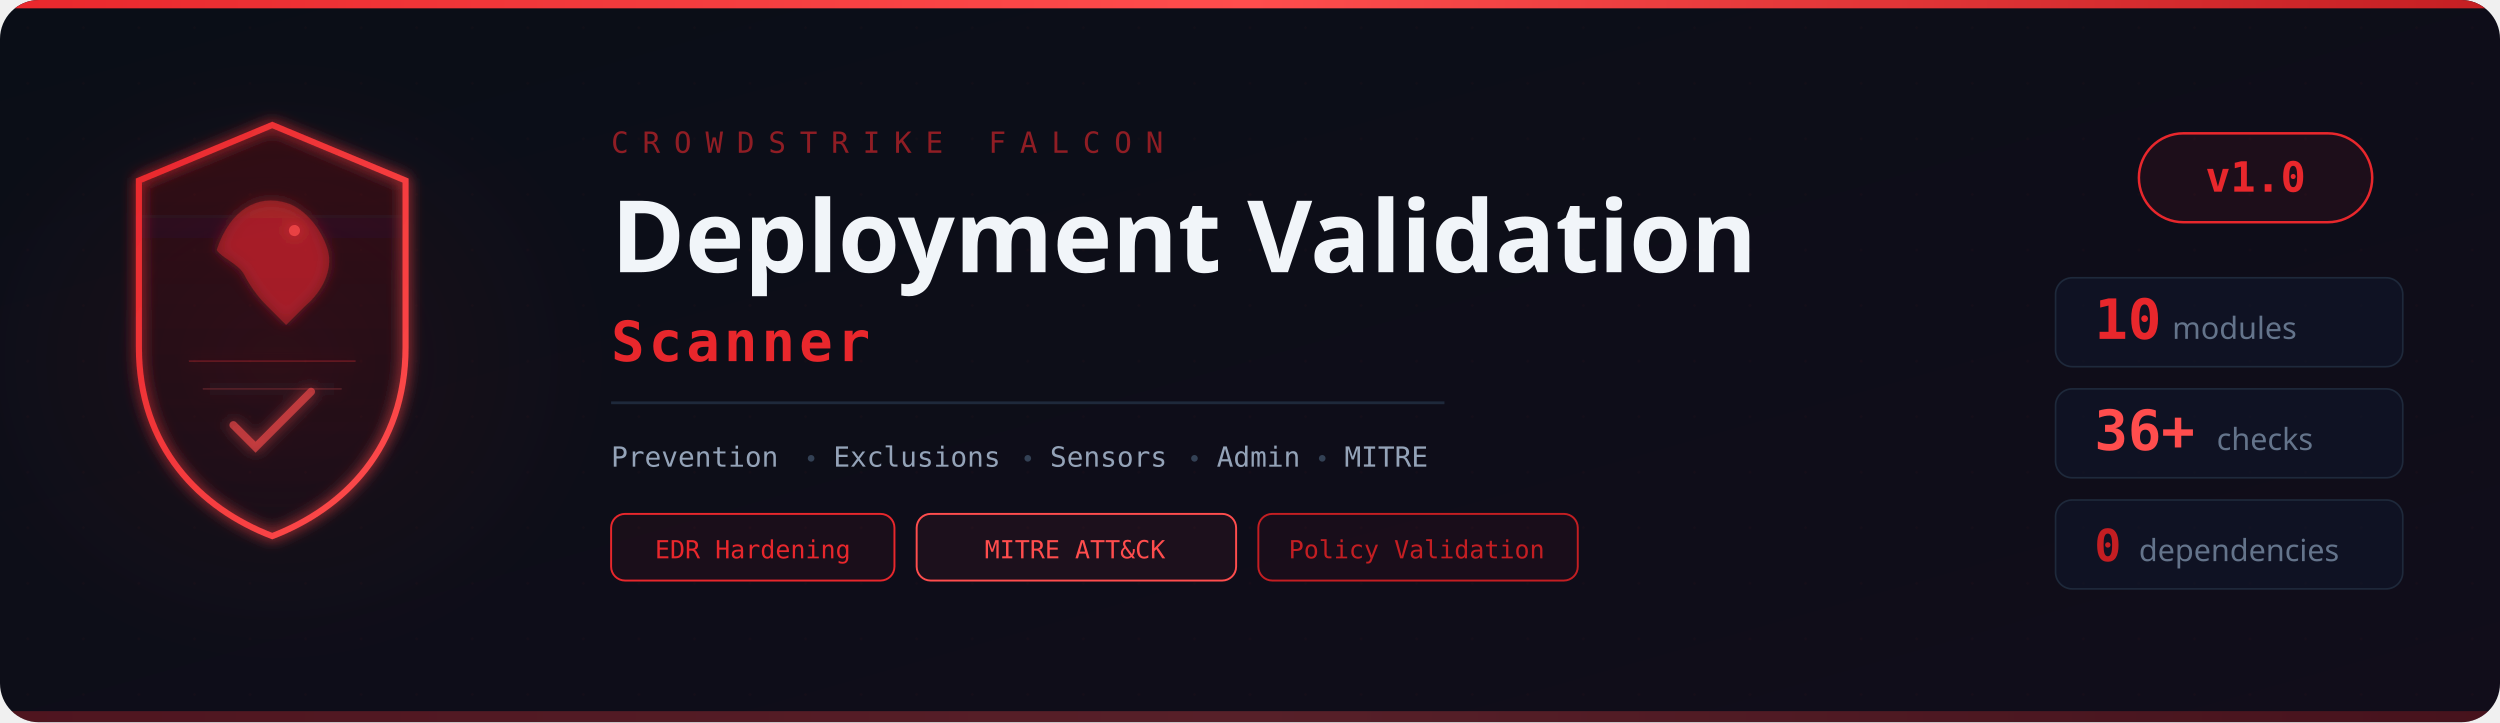
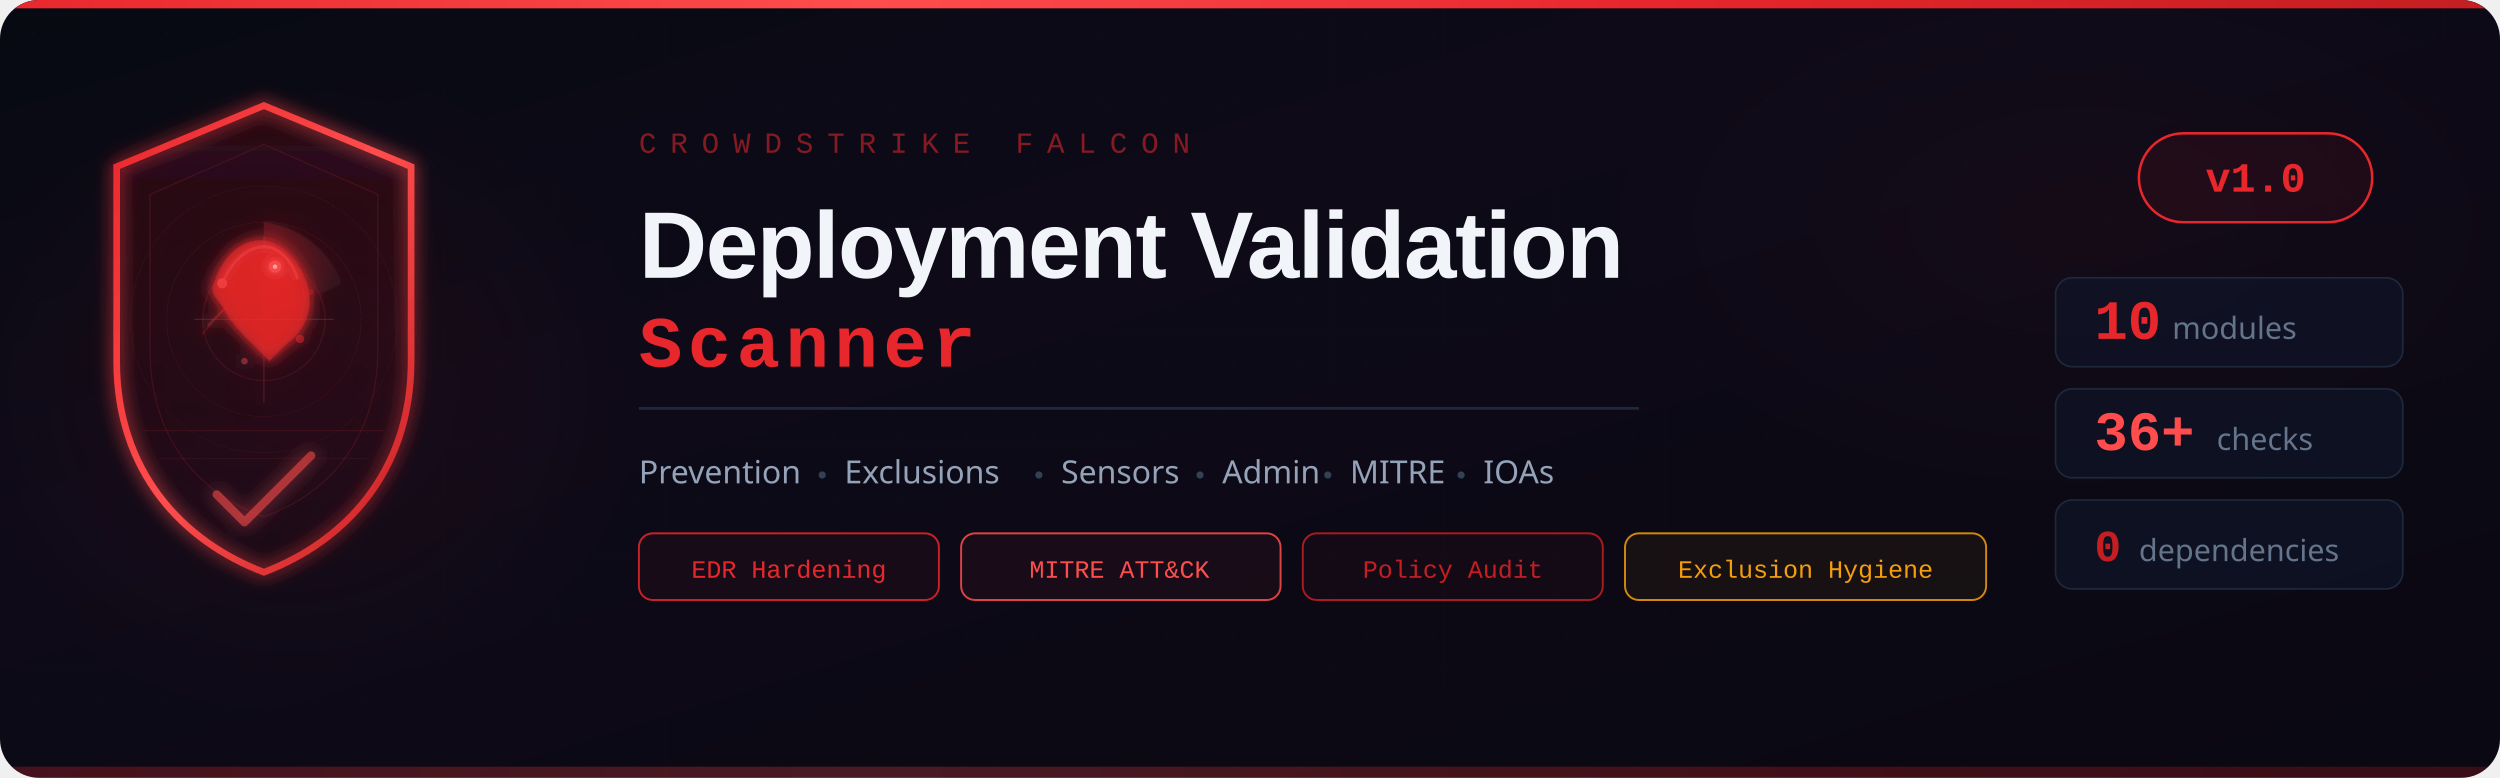
- <svg xmlns="http://www.w3.org/2000/svg" viewBox="0 0 900 260">
+ <svg xmlns="http://www.w3.org/2000/svg" viewBox="0 0 900 280">
  <defs>
    <linearGradient id="bg" x1="0%" y1="0%" x2="100%" y2="100%">
-       <stop offset="0%" style="stop-color:#0a0e17" />
-       <stop offset="100%" style="stop-color:#110d1a" />
+       <stop offset="0%" style="stop-color:#070a12" />
+       <stop offset="35%" style="stop-color:#0e0a18" />
+       <stop offset="100%" style="stop-color:#0a0812" />
    </linearGradient>
    <linearGradient id="topBar" x1="0%" y1="0%" x2="100%" y2="0%">
+       <stop offset="0%" style="stop-color:#e8272c" />
+       <stop offset="35%" style="stop-color:#ff4d4d" />
+       <stop offset="65%" style="stop-color:#e8272c" />
+       <stop offset="100%" style="stop-color:#c41e22" />
+     </linearGradient>
+     <linearGradient id="shieldStroke" x1="0%" y1="0%" x2="100%" y2="100%">
      <stop offset="0%" style="stop-color:#e8272c" />
      <stop offset="50%" style="stop-color:#ff4d4d" />
      <stop offset="100%" style="stop-color:#c41e22" />
    </linearGradient>
-     <linearGradient id="sg" x1="0%" y1="0%" x2="100%" y2="100%">
-       <stop offset="0%" style="stop-color:#e8272c" />
-       <stop offset="100%" style="stop-color:#ff4d4d" />
-     </linearGradient>
-     <linearGradient id="sf" x1="50%" y1="0%" x2="50%" y2="100%">
-       <stop offset="0%" style="stop-color:#e8272c;stop-opacity:0.08" />
+     <linearGradient id="shieldFill" x1="50%" y1="0%" x2="50%" y2="100%">
+       <stop offset="0%" style="stop-color:#e8272c;stop-opacity:0.07" />
      <stop offset="100%" style="stop-color:#e8272c;stop-opacity:0.01" />
    </linearGradient>
+     <linearGradient id="radarSweep" x1="0%" y1="0%" x2="100%" y2="100%">
+       <stop offset="0%" style="stop-color:#e8272c;stop-opacity:0.2" />
+       <stop offset="100%" style="stop-color:#e8272c;stop-opacity:0" />
+     </linearGradient>
    <radialGradient id="glow" cx="50%" cy="50%" r="50%">
-       <stop offset="0%" style="stop-color:#e8272c;stop-opacity:0.07" />
+       <stop offset="0%" style="stop-color:#e8272c;stop-opacity:0.06" />
      <stop offset="100%" style="stop-color:#e8272c;stop-opacity:0" />
    </radialGradient>
-     <pattern id="dots" x="0" y="0" width="20" height="20" patternUnits="userSpaceOnUse">
-       <circle cx="10" cy="10" r="0.5" fill="#e8272c" opacity="0.03" />
+     <radialGradient id="glow2" cx="50%" cy="50%" r="50%">
+       <stop offset="0%" style="stop-color:#ff4d4d;stop-opacity:0.03" />
+       <stop offset="100%" style="stop-color:#ff4d4d;stop-opacity:0" />
+     </radialGradient>
+     <pattern id="dots" x="0" y="0" width="24" height="24" patternUnits="userSpaceOnUse">
+       <circle cx="12" cy="12" r="0.4" fill="#e8272c" opacity="0.035" />
    </pattern>
-     <filter id="gl">
-       <feGaussianBlur stdDeviation="2.5" result="b" />
+     <pattern id="grid" x="0" y="0" width="40" height="40" patternUnits="userSpaceOnUse">
+       <line x1="0" y1="40" x2="40" y2="40" stroke="#e8272c" stroke-width="0.15" opacity="0.04" />
+       <line x1="40" y1="0" x2="40" y2="40" stroke="#e8272c" stroke-width="0.15" opacity="0.04" />
+     </pattern>
+     <filter id="softGlow">
+       <feGaussianBlur stdDeviation="3" result="b" />
+       <feMerge>
+         <feMergeNode in="b" />
+         <feMergeNode in="SourceGraphic" />
+       </feMerge>
+     </filter>
+     <filter id="innerGlow">
+       <feGaussianBlur stdDeviation="1.5" result="b" />
      <feMerge>
        <feMergeNode in="b" />
        <feMergeNode in="SourceGraphic" />
      </feMerge>
    </filter>
    <clipPath id="clip">
-       <rect width="900" height="260" rx="14" />
+       <rect width="900" height="280" rx="14" />
    </clipPath>
  </defs>
-   <rect width="900" height="260" rx="14" fill="url(#bg)" />
-   <rect width="900" height="260" rx="14" fill="url(#dots)" />
+   <rect width="900" height="280" rx="14" fill="url(#bg)" />
+   <rect width="900" height="280" rx="14" fill="url(#dots)" clip-path="url(#clip)" />
+   <rect width="900" height="280" rx="14" fill="url(#grid)" clip-path="url(#clip)" />
  <rect width="900" height="3" rx="1.5" fill="url(#topBar)" clip-path="url(#clip)" />
-   <ellipse cx="100" cy="130" rx="120" ry="110" fill="url(#glow)" />
-   <g transform="translate(38, 35)" filter="url(#gl)">
-     <path d="M60 10 L108 30 L108 90 C108 126 86 148 60 158 C34 148 12 126 12 90 L12 30 Z" fill="url(#sf)" stroke="url(#sg)" stroke-width="2.2" />
-     <path d="M40 55 C45 40 55 35 65 38 C72 40 78 48 80 55 C82 62 78 70 72 75 L65 82 L58 75 C55 72 52 68 50 64 C48 60 42 58 40 55 Z" fill="#e8272c" opacity="0.4" />
-     <circle cx="68" cy="48" r="2" fill="#ff4d4d" opacity="0.7" />
-     <line x1="30" y1="95" x2="90" y2="95" stroke="#e8272c" stroke-width="0.6" opacity="0.3" />
-     <line x1="35" y1="105" x2="85" y2="105" stroke="#ff4d4d" stroke-width="0.6" opacity="0.2" />
-     <path d="M46 118 L54 126 L74 106" fill="none" stroke="#ff4d4d" stroke-width="2.8" stroke-linecap="round" opacity="0.6" />
+   <ellipse cx="105" cy="140" rx="130" ry="120" fill="url(#glow)" />
+   <ellipse cx="750" cy="80" rx="180" ry="100" fill="url(#glow2)" />
+   <g transform="translate(30, 30)" filter="url(#softGlow)">
+     <path d="M65 8 L118 30 L118 100 C118 140 94 165 65 176 C36 165 12 140 12 100 L12 30 Z" fill="url(#shieldFill)" stroke="url(#shieldStroke)" stroke-width="2.4" />
+     <path d="M65 22 L106 40 L106 96 C106 128 88 148 65 156 C42 148 24 128 24 96 L24 40 Z" fill="none" stroke="#e8272c" stroke-width="0.4" opacity="0.15" />
+     <circle cx="65" cy="85" r="22" fill="none" stroke="#e8272c" stroke-width="0.5" opacity="0.12" />
+     <circle cx="65" cy="85" r="35" fill="none" stroke="#e8272c" stroke-width="0.3" opacity="0.08" />
+     <circle cx="65" cy="85" r="48" fill="none" stroke="#ff4d4d" stroke-width="0.2" opacity="0.05" />
+     <path d="M65 85 L65 50 A35 35 0 0 1 93 72 Z" fill="url(#radarSweep)" />
+     <line x1="40" y1="85" x2="90" y2="85" stroke="#ff4d4d" stroke-width="0.4" opacity="0.2" />
+     <line x1="65" y1="55" x2="65" y2="115" stroke="#ff4d4d" stroke-width="0.4" opacity="0.2" />
+     <g transform="translate(37, 52)" filter="url(#innerGlow)">
+       <path d="M10 20 C14 8 22 3 30 5 C36 7 42 14 44 22 C46 30 42 38 36 42 L30 48 L24 42 C20 38 16 34 14 30 C12 26 8 24 10 20 Z" fill="#e8272c" opacity="0.5" />
+       <path d="M14 18 C18 10 24 6 30 7 C34 8 38 12 40 18" fill="none" stroke="#ff4d4d" stroke-width="1" opacity="0.35" stroke-linecap="round" />
+       <circle cx="32" cy="14" r="2.2" fill="#ff4d4d" opacity="0.8" />
+       <circle cx="32" cy="14" r="0.8" fill="#fff" opacity="0.5" />
+       <path d="M15 28 L8 35" stroke="#e8272c" stroke-width="0.8" opacity="0.3" stroke-linecap="round" />
+       <path d="M13 30 L6 38" stroke="#c41e22" stroke-width="0.6" opacity="0.25" stroke-linecap="round" />
+     </g>
+     <circle cx="50" cy="72" r="1.8" fill="#ff4d4d" opacity="0.6" />
+     <circle cx="78" cy="92" r="1.5" fill="#e8272c" opacity="0.5" />
+     <circle cx="58" cy="100" r="1.2" fill="#ff4d4d" opacity="0.4" />
+     <circle cx="82" cy="75" r="1" fill="#c41e22" opacity="0.45" />
+     <line x1="22" y1="125" x2="108" y2="125" stroke="#e8272c" stroke-width="0.4" opacity="0.12" />
+     <line x1="28" y1="135" x2="102" y2="135" stroke="#ff4d4d" stroke-width="0.3" opacity="0.08" />
+     <path d="M48 148 L58 158 L82 134" fill="none" stroke="#ff4d4d" stroke-width="3" stroke-linecap="round" stroke-linejoin="round" opacity="0.55" />
  </g>
-   <text x="220" y="55" font-family="monospace" font-size="10.5" fill="#e8272c" letter-spacing="5" opacity="0.6">CROWDSTRIKE FALCON</text>
-   <text x="220" y="98" font-family="'Segoe UI', sans-serif" font-size="36" font-weight="700" fill="#f1f5f9">Deployment Validation</text>
-   <text x="220" y="130" font-family="monospace" font-size="20" fill="#e8272c" font-weight="700" letter-spacing="1.5">Scanner</text>
-   <line x1="220" y1="145" x2="520" y2="145" stroke="#1e293b" stroke-width="1" />
-   <g transform="translate(220, 158)">
-     <text x="0" y="10" font-family="monospace" font-size="10" fill="#94a3b8">Prevention</text>
-     <circle cx="72" cy="7" r="1.2" fill="#334155" />
-     <text x="80" y="10" font-family="monospace" font-size="10" fill="#94a3b8">Exclusions</text>
-     <circle cx="150" cy="7" r="1.2" fill="#334155" />
-     <text x="158" y="10" font-family="monospace" font-size="10" fill="#94a3b8">Sensors</text>
-     <circle cx="210" cy="7" r="1.2" fill="#334155" />
-     <text x="218" y="10" font-family="monospace" font-size="10" fill="#94a3b8">Admin</text>
-     <circle cx="256" cy="7" r="1.2" fill="#334155" />
-     <text x="264" y="10" font-family="monospace" font-size="10" fill="#94a3b8">MITRE</text>
+   <text x="230" y="55" font-family="'Courier New', 'Fira Mono', monospace" font-size="10.5" fill="#e8272c" letter-spacing="5" opacity="0.55">CROWDSTRIKE FALCON</text>
+   <text x="230" y="100" font-family="'Segoe UI', 'Helvetica Neue', Arial, sans-serif" font-size="34" font-weight="700" fill="#f1f5f9" letter-spacing="-0.5">Deployment Validation</text>
+   <text x="230" y="132" font-family="'Courier New', 'Fira Mono', monospace" font-size="26" font-weight="700" fill="#e8272c" letter-spacing="2">Scanner</text>
+   <line x1="230" y1="147" x2="590" y2="147" stroke="#1e293b" stroke-width="1" />
+   <g transform="translate(230, 164)">
+     <text x="0" y="10" font-family="'Segoe UI', sans-serif" font-size="11.5" fill="#94a3b8">Prevention</text>
+     <circle cx="66" cy="7" r="1.3" fill="#334155" />
+     <text x="74" y="10" font-family="'Segoe UI', sans-serif" font-size="11.5" fill="#94a3b8">Exclusions</text>
+     <circle cx="144" cy="7" r="1.3" fill="#334155" />
+     <text x="152" y="10" font-family="'Segoe UI', sans-serif" font-size="11.5" fill="#94a3b8">Sensors</text>
+     <circle cx="202" cy="7" r="1.3" fill="#334155" />
+     <text x="210" y="10" font-family="'Segoe UI', sans-serif" font-size="11.5" fill="#94a3b8">Admin</text>
+     <circle cx="248" cy="7" r="1.3" fill="#334155" />
+     <text x="256" y="10" font-family="'Segoe UI', sans-serif" font-size="11.5" fill="#94a3b8">MITRE</text>
+     <circle cx="296" cy="7" r="1.3" fill="#334155" />
+     <text x="304" y="10" font-family="'Segoe UI', sans-serif" font-size="11.5" fill="#94a3b8">IOAs</text>
  </g>
-   <g transform="translate(220, 185)">
-     <rect x="0" y="0" width="102" height="24" rx="5" fill="rgba(232,39,44,0.06)" stroke="#e8272c" stroke-width="0.7" />
-     <text x="51" y="16" font-family="monospace" font-size="9" fill="#e8272c" text-anchor="middle">EDR Hardening</text>
-     <rect x="110" y="0" width="115" height="24" rx="5" fill="rgba(255,77,77,0.06)" stroke="#ff4d4d" stroke-width="0.7" />
-     <text x="167" y="16" font-family="monospace" font-size="9" fill="#ff4d4d" text-anchor="middle">MITRE ATT&amp;CK</text>
-     <rect x="233" y="0" width="115" height="24" rx="5" fill="rgba(196,30,34,0.06)" stroke="#c41e22" stroke-width="0.7" />
-     <text x="290" y="16" font-family="monospace" font-size="9" fill="#c41e22" text-anchor="middle">Policy Validation</text>
+   <g transform="translate(230, 192)">
+     <rect x="0" y="0" width="108" height="24" rx="5" fill="rgba(232,39,44,0.06)" stroke="#e8272c" stroke-width="0.7" opacity="0.85" />
+     <text x="54" y="16" font-family="'Courier New', monospace" font-size="9" fill="#e8272c" text-anchor="middle">EDR Hardening</text>
+     <rect x="116" y="0" width="115" height="24" rx="5" fill="rgba(255,77,77,0.06)" stroke="#ff4d4d" stroke-width="0.7" opacity="0.85" />
+     <text x="173" y="16" font-family="'Courier New', monospace" font-size="9" fill="#ff4d4d" text-anchor="middle">MITRE ATT&amp;CK</text>
+     <rect x="239" y="0" width="108" height="24" rx="5" fill="rgba(196,30,34,0.06)" stroke="#c41e22" stroke-width="0.7" opacity="0.85" />
+     <text x="293" y="16" font-family="'Courier New', monospace" font-size="9" fill="#c41e22" text-anchor="middle">Policy Audit</text>
+     <rect x="355" y="0" width="130" height="24" rx="5" fill="rgba(245,158,11,0.06)" stroke="#f59e0b" stroke-width="0.7" opacity="0.85" />
+     <text x="420" y="16" font-family="'Courier New', monospace" font-size="9" fill="#f59e0b" text-anchor="middle">Exclusion Hygiene</text>
  </g>
-   <g transform="translate(770,48)">
-     <rect width="84" height="32" rx="16" fill="rgba(232,39,44,0.07)" stroke="#e8272c" stroke-width="0.9" />
-     <text x="42" y="21" font-family="monospace" font-size="15" fill="#e8272c" text-anchor="middle" font-weight="700">v1.0</text>
+   <g transform="translate(770, 48)">
+     <rect x="0" y="0" width="84" height="32" rx="16" fill="rgba(232,39,44,0.07)" stroke="#e8272c" stroke-width="0.9" />
+     <text x="42" y="21" font-family="'Courier New', monospace" font-size="15" fill="#e8272c" text-anchor="middle" font-weight="700">v1.0</text>
  </g>
-   <g transform="translate(740,100)">
-     <rect width="125" height="32" rx="6" fill="rgba(15,23,42,0.6)" stroke="#1e293b" stroke-width="0.6" />
-     <text x="14" y="22" font-family="monospace" font-size="20" fill="#e8272c" font-weight="700">10</text>
-     <text x="42" y="22" font-family="sans-serif" font-size="11" fill="#64748b">modules</text>
+   <g transform="translate(740, 100)">
+     <rect x="0" y="0" width="125" height="32" rx="6" fill="rgba(15,23,42,0.6)" stroke="#1e293b" stroke-width="0.6" />
+     <text x="14" y="22" font-family="'Courier New', monospace" font-size="20" fill="#e8272c" font-weight="700">10</text>
+     <text x="42" y="22" font-family="'Segoe UI', sans-serif" font-size="11" fill="#64748b">modules</text>
  </g>
-   <g transform="translate(740,140)">
-     <rect width="125" height="32" rx="6" fill="rgba(15,23,42,0.6)" stroke="#1e293b" stroke-width="0.6" />
-     <text x="14" y="22" font-family="monospace" font-size="20" fill="#ff4d4d" font-weight="700">36+</text>
-     <text x="58" y="22" font-family="sans-serif" font-size="11" fill="#64748b">checks</text>
+   <g transform="translate(740, 140)">
+     <rect x="0" y="0" width="125" height="32" rx="6" fill="rgba(15,23,42,0.6)" stroke="#1e293b" stroke-width="0.6" />
+     <text x="14" y="22" font-family="'Courier New', monospace" font-size="20" fill="#ff4d4d" font-weight="700">36+</text>
+     <text x="58" y="22" font-family="'Segoe UI', sans-serif" font-size="11" fill="#64748b">checks</text>
  </g>
-   <g transform="translate(740,180)">
-     <rect width="125" height="32" rx="6" fill="rgba(15,23,42,0.6)" stroke="#1e293b" stroke-width="0.6" />
-     <text x="14" y="22" font-family="monospace" font-size="16" fill="#c41e22" font-weight="700">0</text>
-     <text x="30" y="22" font-family="sans-serif" font-size="11" fill="#64748b">dependencies</text>
+   <g transform="translate(740, 180)">
+     <rect x="0" y="0" width="125" height="32" rx="6" fill="rgba(15,23,42,0.6)" stroke="#1e293b" stroke-width="0.6" />
+     <text x="14" y="22" font-family="'Courier New', monospace" font-size="16" fill="#c41e22" font-weight="700">0</text>
+     <text x="30" y="22" font-family="'Segoe UI', sans-serif" font-size="11" fill="#64748b">dependencies</text>
  </g>
-   <rect y="256" width="900" height="4" rx="2" fill="url(#topBar)" clip-path="url(#clip)" opacity="0.3" />
+   <rect y="276" width="900" height="4" rx="2" fill="url(#topBar)" clip-path="url(#clip)" opacity="0.25" />
</svg>
